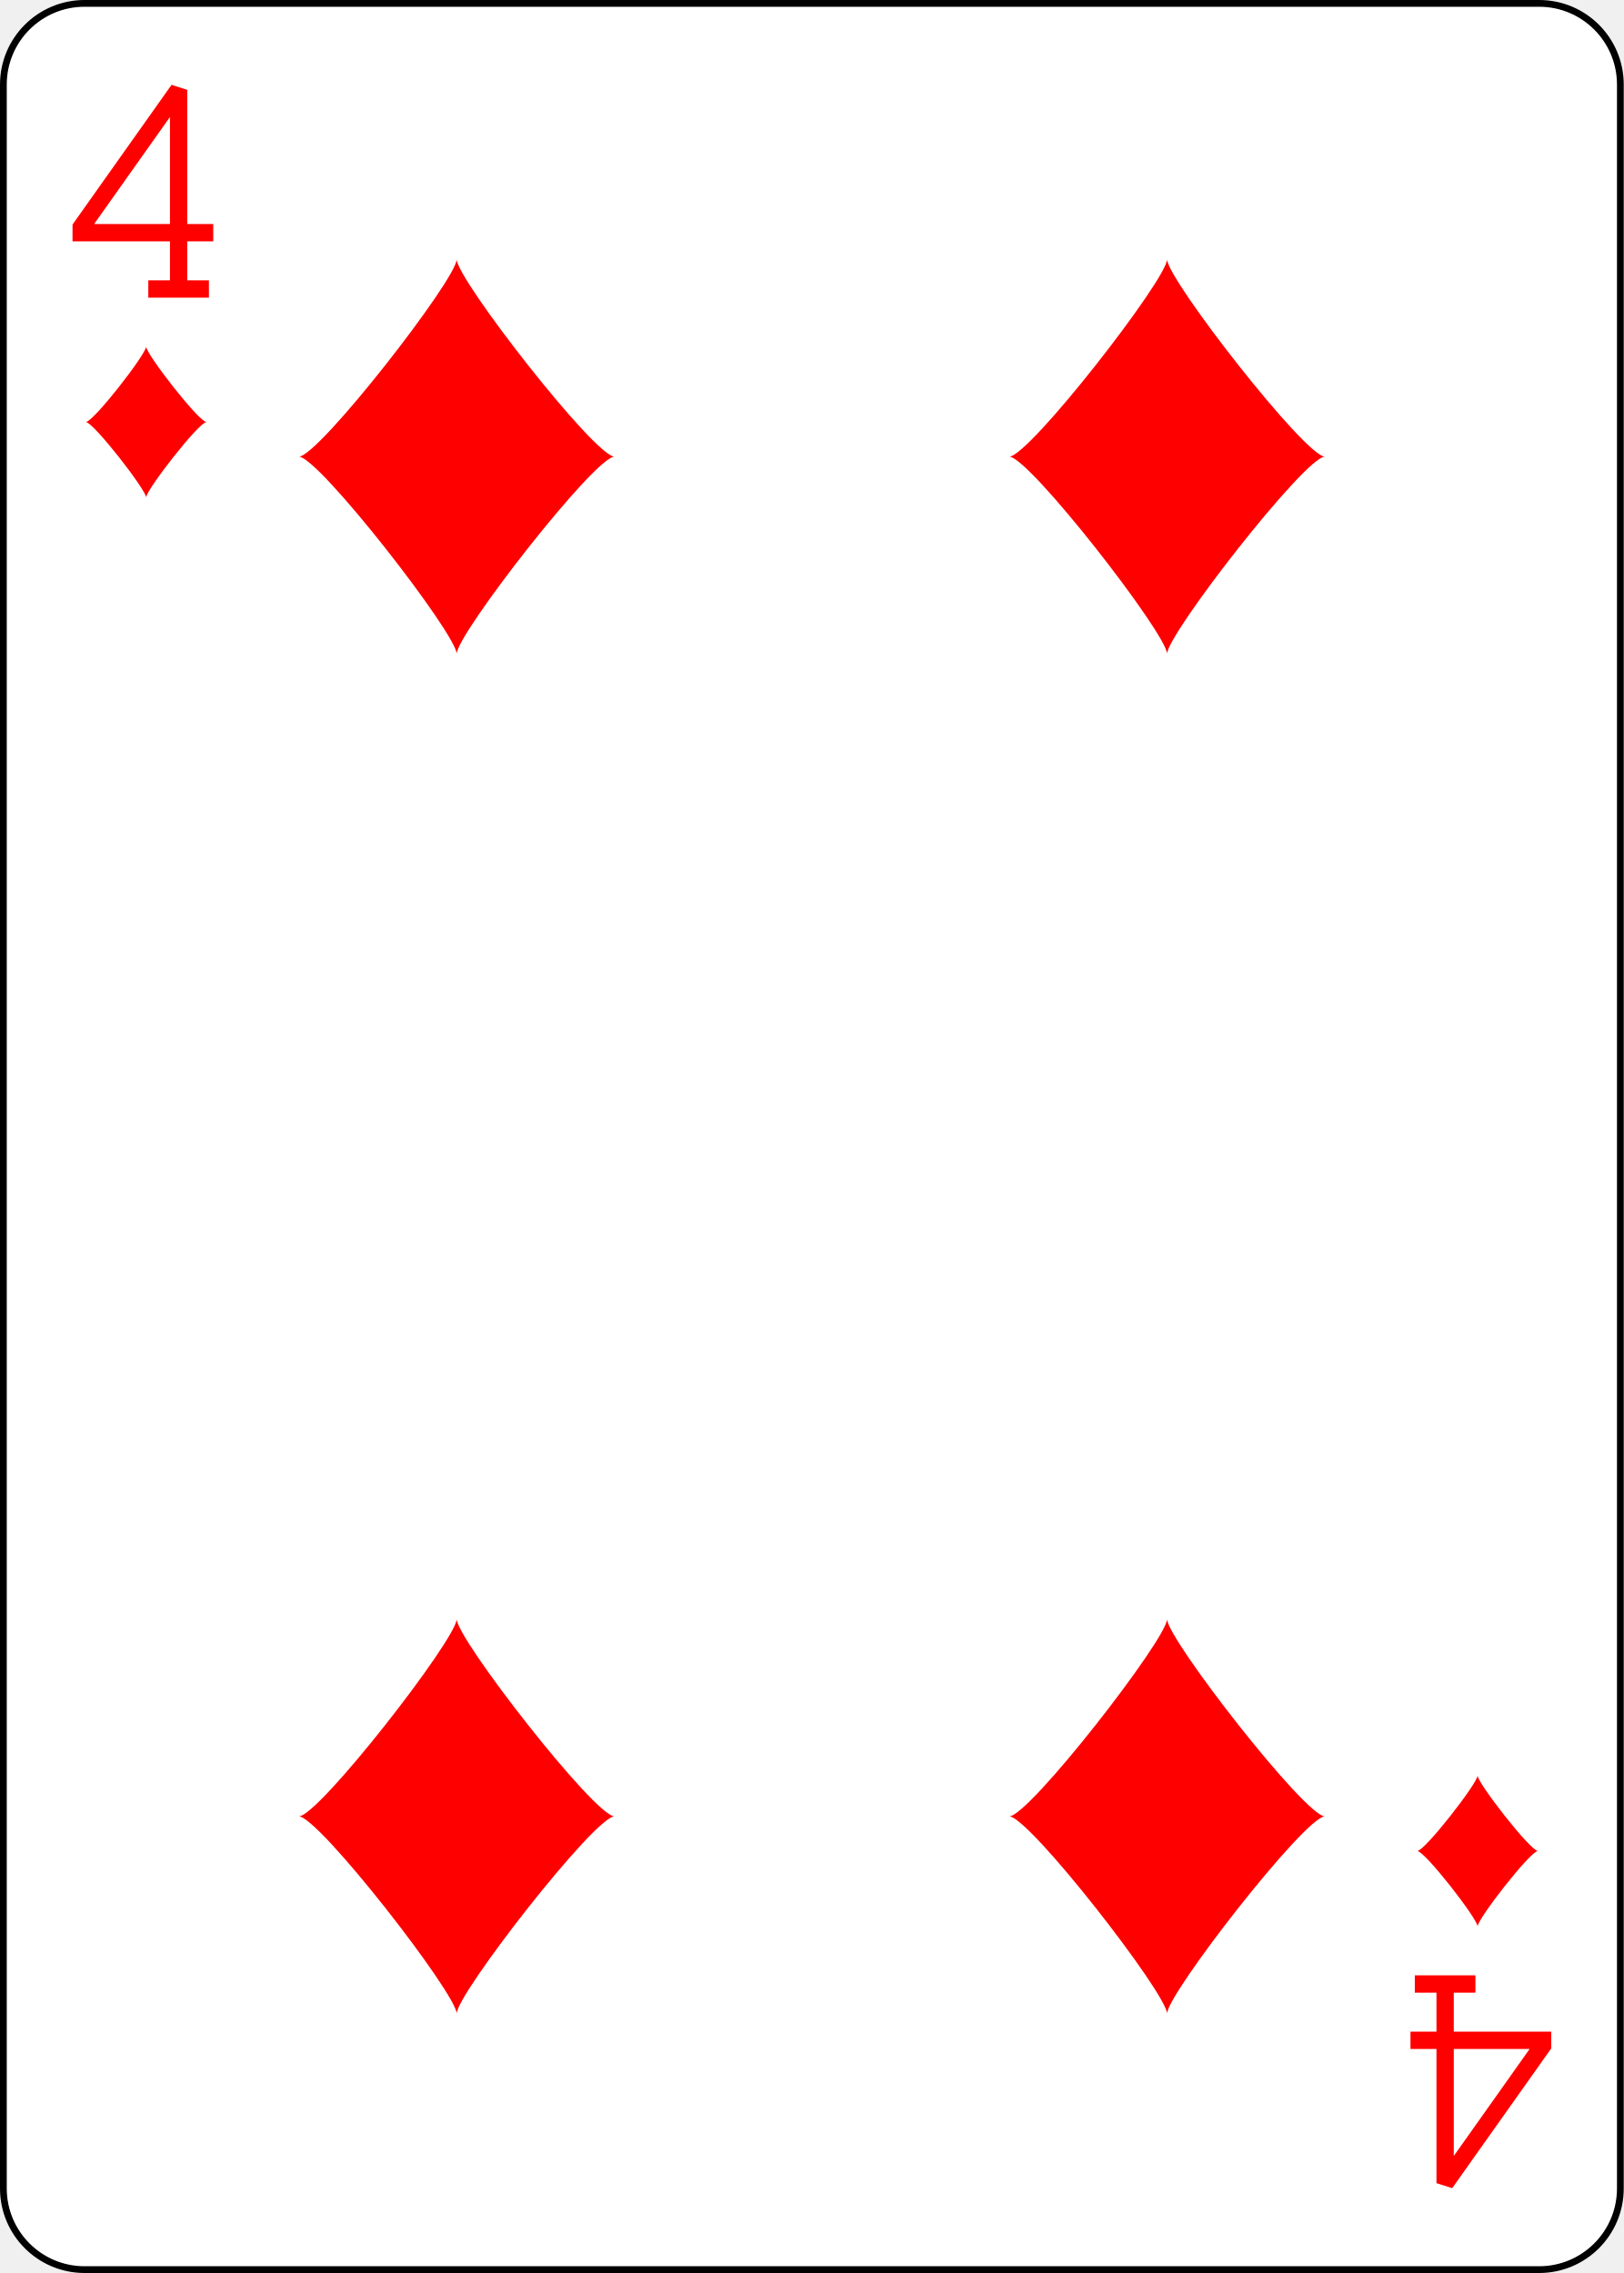
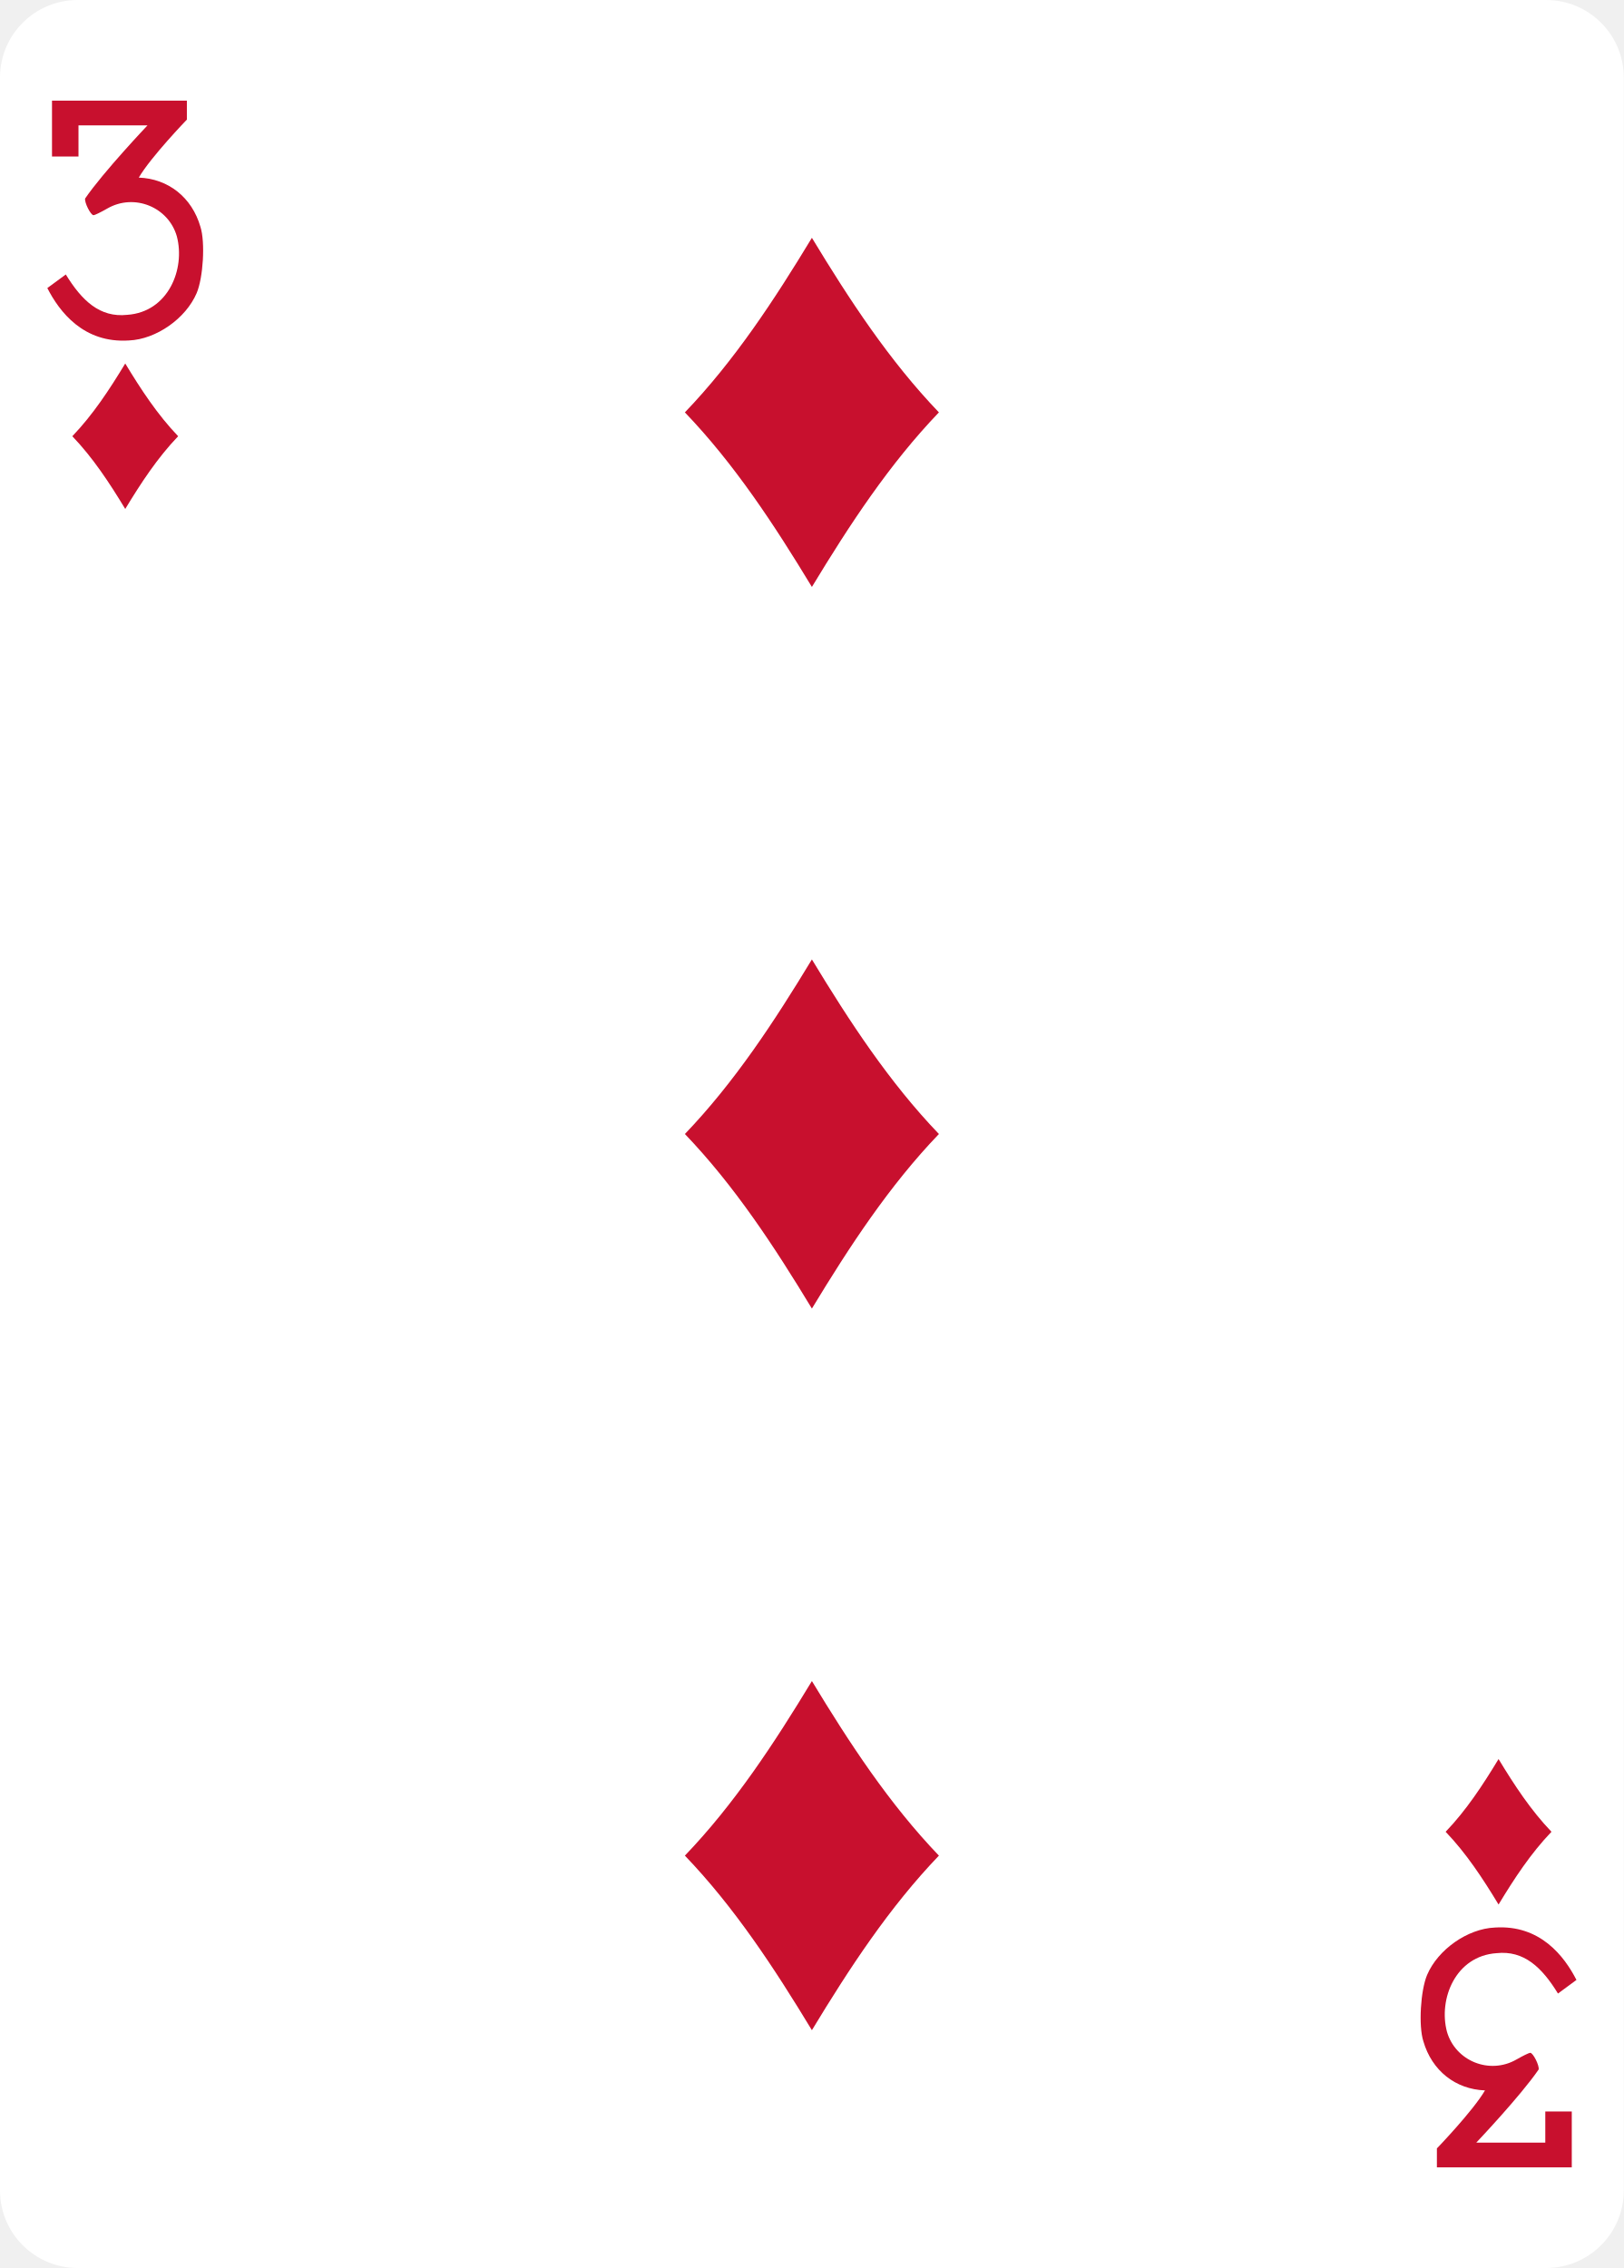
- <svg xmlns="http://www.w3.org/2000/svg" xmlns:xlink="http://www.w3.org/1999/xlink" class="card" face="4D" height="3.5in" preserveAspectRatio="none" viewBox="-120 -168 240 336" width="2.5in">
-   <defs>
-     <symbol id="SD4" viewBox="-600 -600 1200 1200" preserveAspectRatio="xMinYMid">
-       <path d="M-400 0C-350 0 0 -450 0 -500C0 -450 350 0 400 0C350 0 0 450 0 500C0 450 -350 0 -400 0Z" fill="red" />
-     </symbol>
-     <symbol id="VD4" viewBox="-500 -500 1000 1000" preserveAspectRatio="xMinYMid">
-       <path d="M50 460L250 460M150 460L150 -460L-300 175L-300 200L270 200" stroke="red" stroke-width="80" stroke-linecap="square" stroke-miterlimit="1.5" fill="none" />
-     </symbol>
-   </defs>
-   <rect width="239" height="335" x="-119.5" y="-167.5" rx="12" ry="12" fill="white" stroke="black" />
-   <use xlink:href="#VD4" height="32" width="32" x="-114.4" y="-156" />
-   <use xlink:href="#SD4" height="26.769" width="26.769" x="-111.784" y="-119" />
-   <use xlink:href="#SD4" height="70" width="70" x="-87.501" y="-135.501" />
-   <use xlink:href="#SD4" height="70" width="70" x="17.501" y="-135.501" />
-   <g transform="rotate(180)">
-     <use xlink:href="#VD4" height="32" width="32" x="-114.4" y="-156" />
-     <use xlink:href="#SD4" height="26.769" width="26.769" x="-111.784" y="-119" />
-     <use xlink:href="#SD4" height="70" width="70" x="-87.501" y="-135.501" />
-     <use xlink:href="#SD4" height="70" width="70" x="17.501" y="-135.501" />
+ <svg xmlns="http://www.w3.org/2000/svg" width="63mm" height="88mm" viewBox="0 0 238.111 332.599" version="1.1" id="svg8">
+   <defs id="defs2" />
+   <g id="layer1" transform="translate(840.3821,-1075.635)">
+     <g transform="matrix(1.06667,0,0,1.06667,-1897.97,1108.11)" id="DIAMOND-3">
+       <rect y="-30.445" x="991.486" height="311.811" width="223.228" id="rect6554-0" style="display:inline;fill:#ffffff;fill-opacity:1;stroke:none;stroke-width:1.001;stroke-miterlimit:4;stroke-dasharray:none;stroke-opacity:1" rx="10.678" ry="10.664" />
+       <path style="display:inline;opacity:1;fill:#c8102e;fill-opacity:1" d="m 1103.1,50.25 c -5.186,-8.565 -10.643,-16.889 -17.461,-24 6.819,-7.111 12.275,-15.435 17.461,-24 5.186,8.565 10.642,16.889 17.461,24 -6.819,7.111 -12.275,15.435 -17.461,24 z" id="path6584-3" />
+       <path id="path6586-2" d="m 1008.703,39.528 c -2.161,-3.569 -4.434,-7.037 -7.275,-10 2.841,-2.963 5.114,-6.431 7.275,-10 2.161,3.569 4.434,7.037 7.275,10 -2.841,2.963 -5.114,6.431 -7.275,10 z" style="display:inline;opacity:1;fill:#c8102e;fill-opacity:1" />
+       <path style="display:inline;opacity:1;fill:#c8102e;fill-opacity:1" d="m 1197.497,231.393 c -2.161,-3.569 -4.434,-7.037 -7.275,-10 2.841,-2.963 5.114,-6.431 7.275,-10 2.161,3.569 4.434,7.037 7.275,10 -2.841,2.963 -5.114,6.431 -7.275,10 z" id="path6590-7" />
+       <path style="display:inline;opacity:1;fill:#c8102e;fill-opacity:1" d="m 1103.1,149.461 c -5.186,-8.565 -10.643,-16.889 -17.461,-24 6.819,-7.111 12.275,-15.435 17.461,-24 5.186,8.565 10.642,16.889 17.461,24 -6.819,7.111 -12.275,15.435 -17.461,24 z" id="path6600-5" />
+       <path id="path6606-3" d="m 1103.1,248.671 c -5.186,-8.565 -10.643,-16.889 -17.461,-24 6.819,-7.111 12.275,-15.435 17.461,-24 5.186,8.565 10.642,16.889 17.461,24 -6.819,7.111 -12.275,15.435 -17.461,24 z" style="display:inline;opacity:1;fill:#c8102e;fill-opacity:1" />
+       <path d="m 997.991,9.159 2.541,-1.869 c 2.205,3.59 4.671,5.955 8.443,5.549 5.66,-0.389 8.005,-6.322 6.821,-10.792 -1.145,-4.011 -5.832,-5.964 -9.558,-3.826 -0.879,0.507 -1.728,0.92 -1.894,0.92 -0.391,0 -1.275,-1.76 -1.155,-2.297 2.501,-3.652 8.573,-10.05 8.573,-10.05 h -9.487 v 4.284 h -3.641 v -7.688 h 18.542 v 2.608 c 0,0 -4.968,5.152 -6.61,7.974 4.043,0.148 7.303,2.711 8.473,6.762 0.683,2.133 0.377,7.012 -0.517,9.115 -1.493,3.505 -5.57,6.349 -9.297,6.513 -6.258,0.42 -9.577,-3.964 -11.234,-7.206 z m 0,0" id="path17-2-9-4-8" style="opacity:1;fill:#c8102e;fill-opacity:1" />
+       <path d="m 1208.206,241.762 -2.541,1.869 c -2.205,-3.59 -4.671,-5.955 -8.443,-5.549 -5.66,0.389 -8.005,6.322 -6.821,10.792 1.145,4.011 5.832,5.964 9.558,3.826 0.879,-0.507 1.728,-0.92 1.894,-0.92 0.391,0 1.275,1.76 1.155,2.297 -2.501,3.652 -8.573,10.05 -8.573,10.05 h 9.487 v -4.284 h 3.641 v 7.688 h -18.542 v -2.608 c 0,0 4.968,-5.152 6.61,-7.974 -4.043,-0.148 -7.303,-2.71 -8.473,-6.762 -0.683,-2.133 -0.377,-7.012 0.517,-9.115 1.493,-3.505 5.57,-6.349 9.297,-6.513 6.258,-0.42 9.577,3.963 11.234,7.206 z m 0,0" id="path17-5-3-3-8" style="opacity:1;fill:#c8102e;fill-opacity:1" />
+     </g>
  </g>
</svg>
